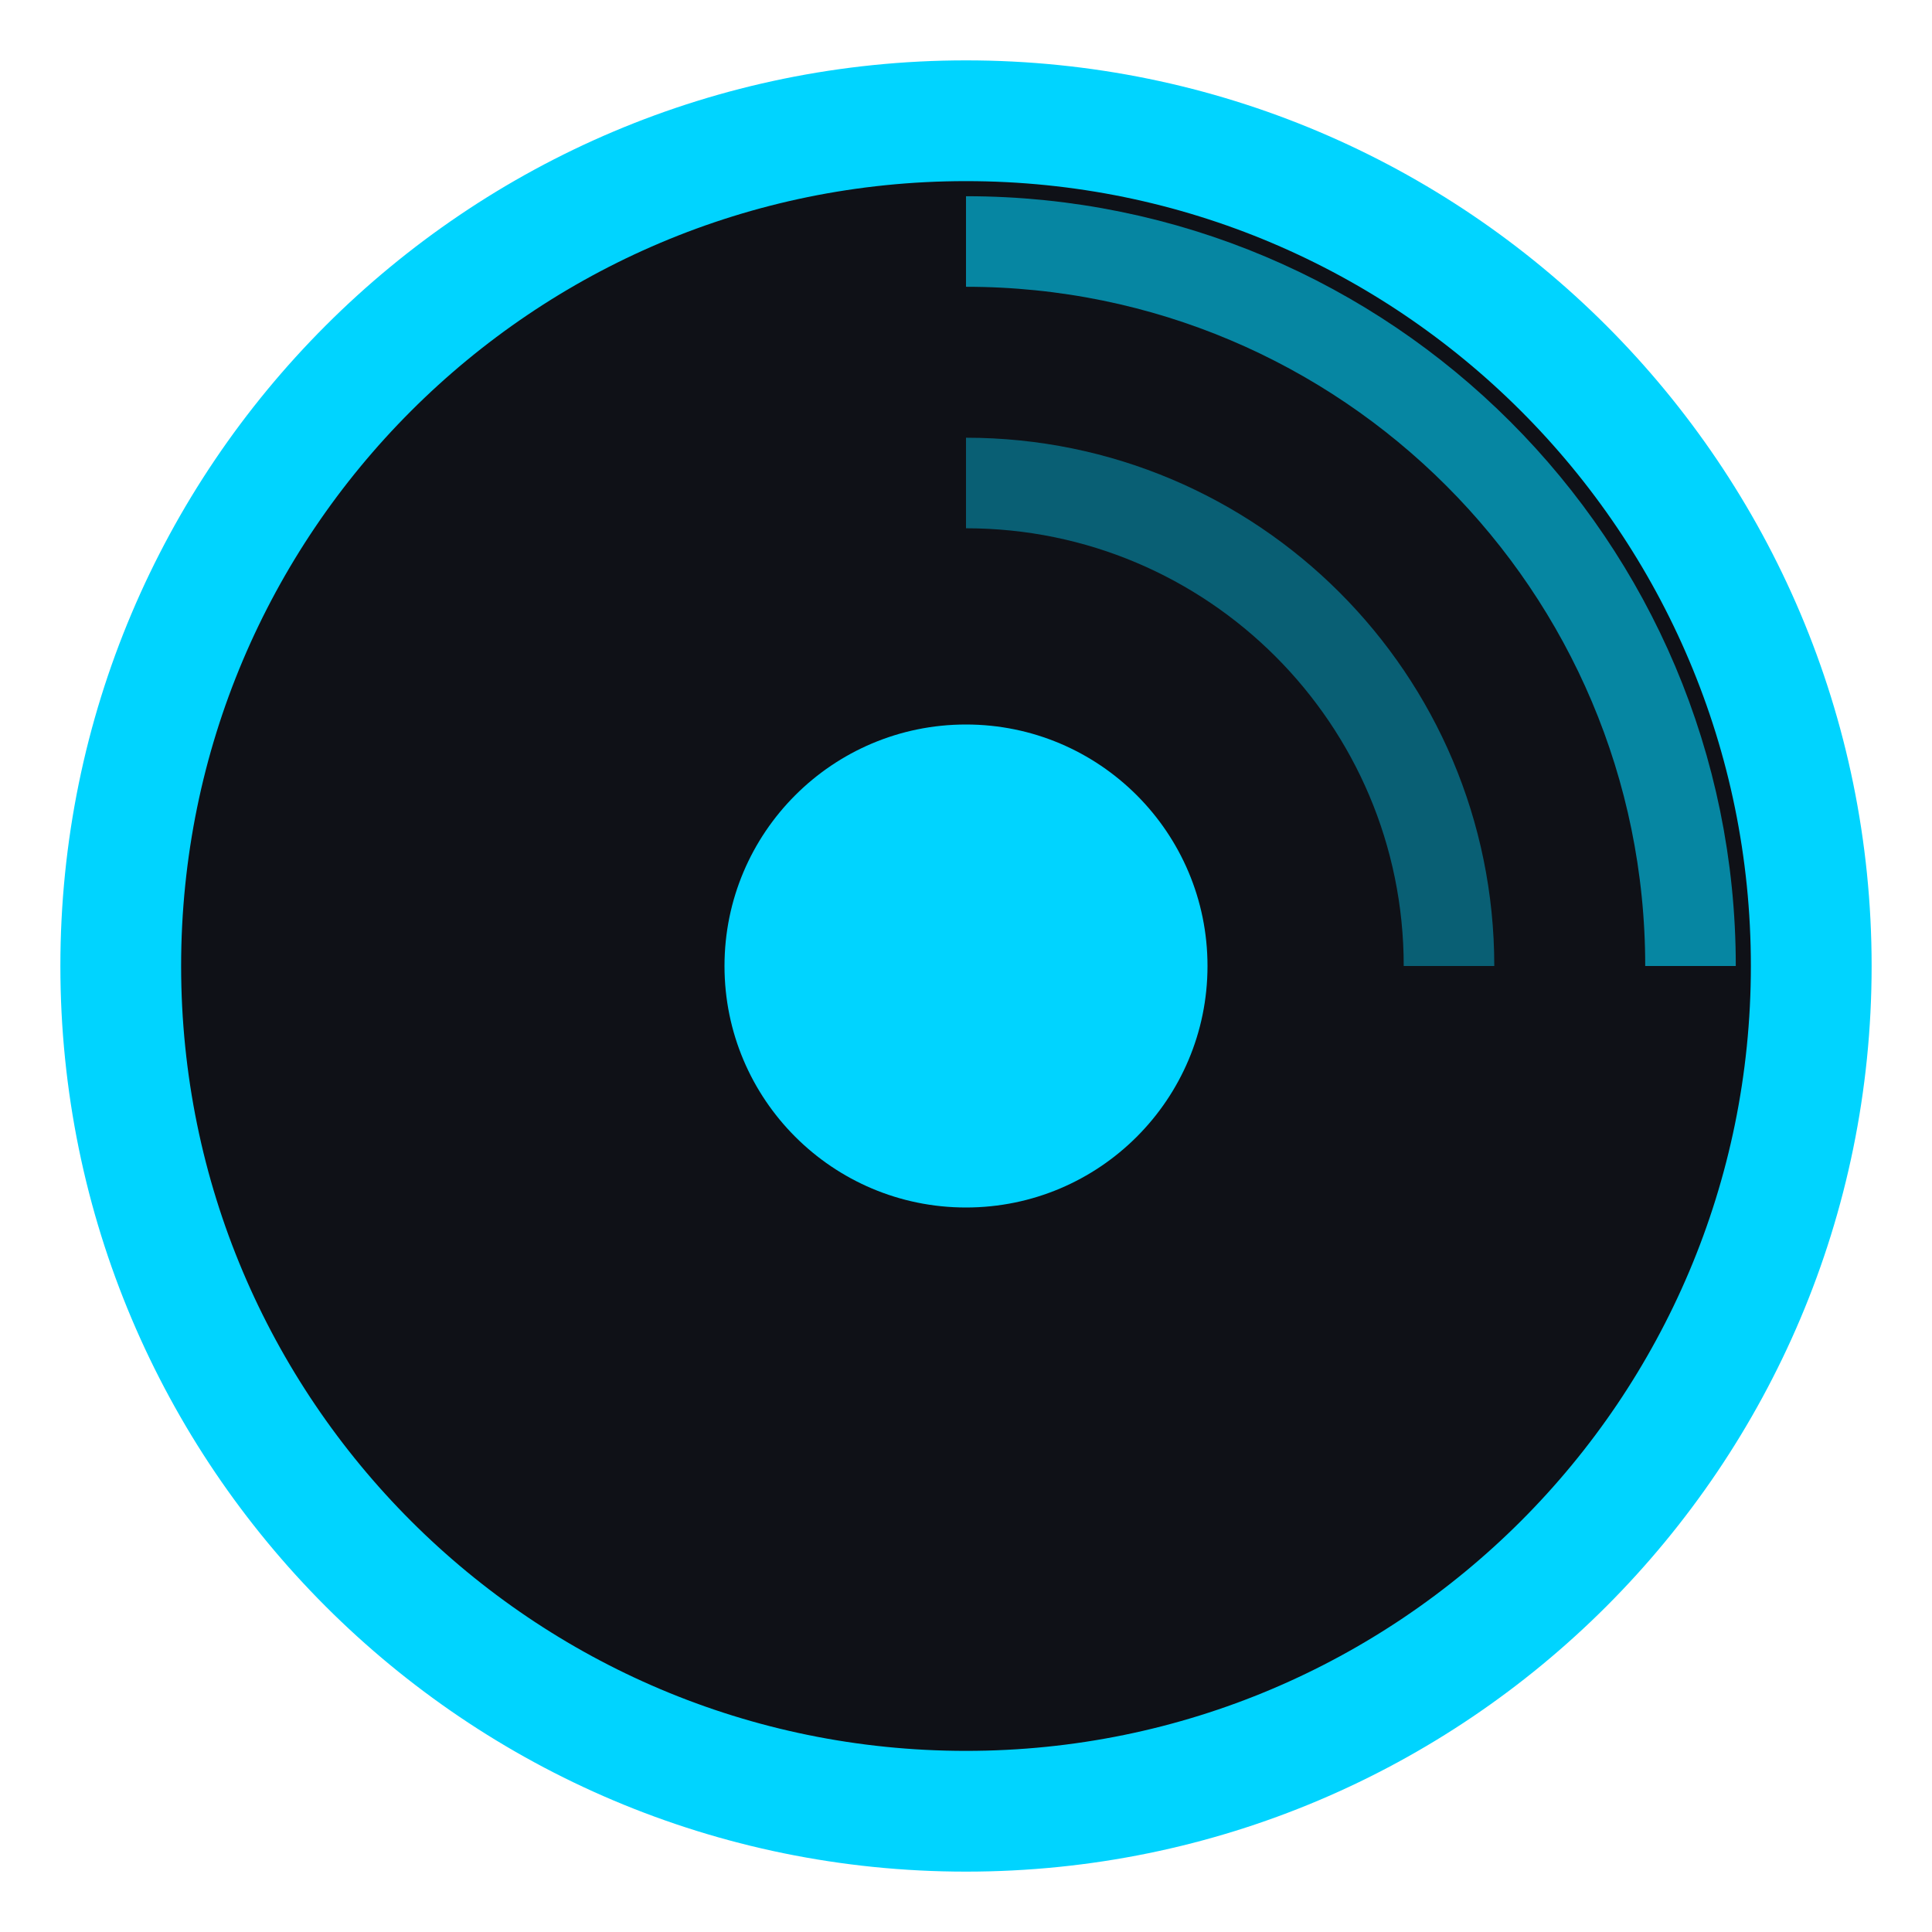
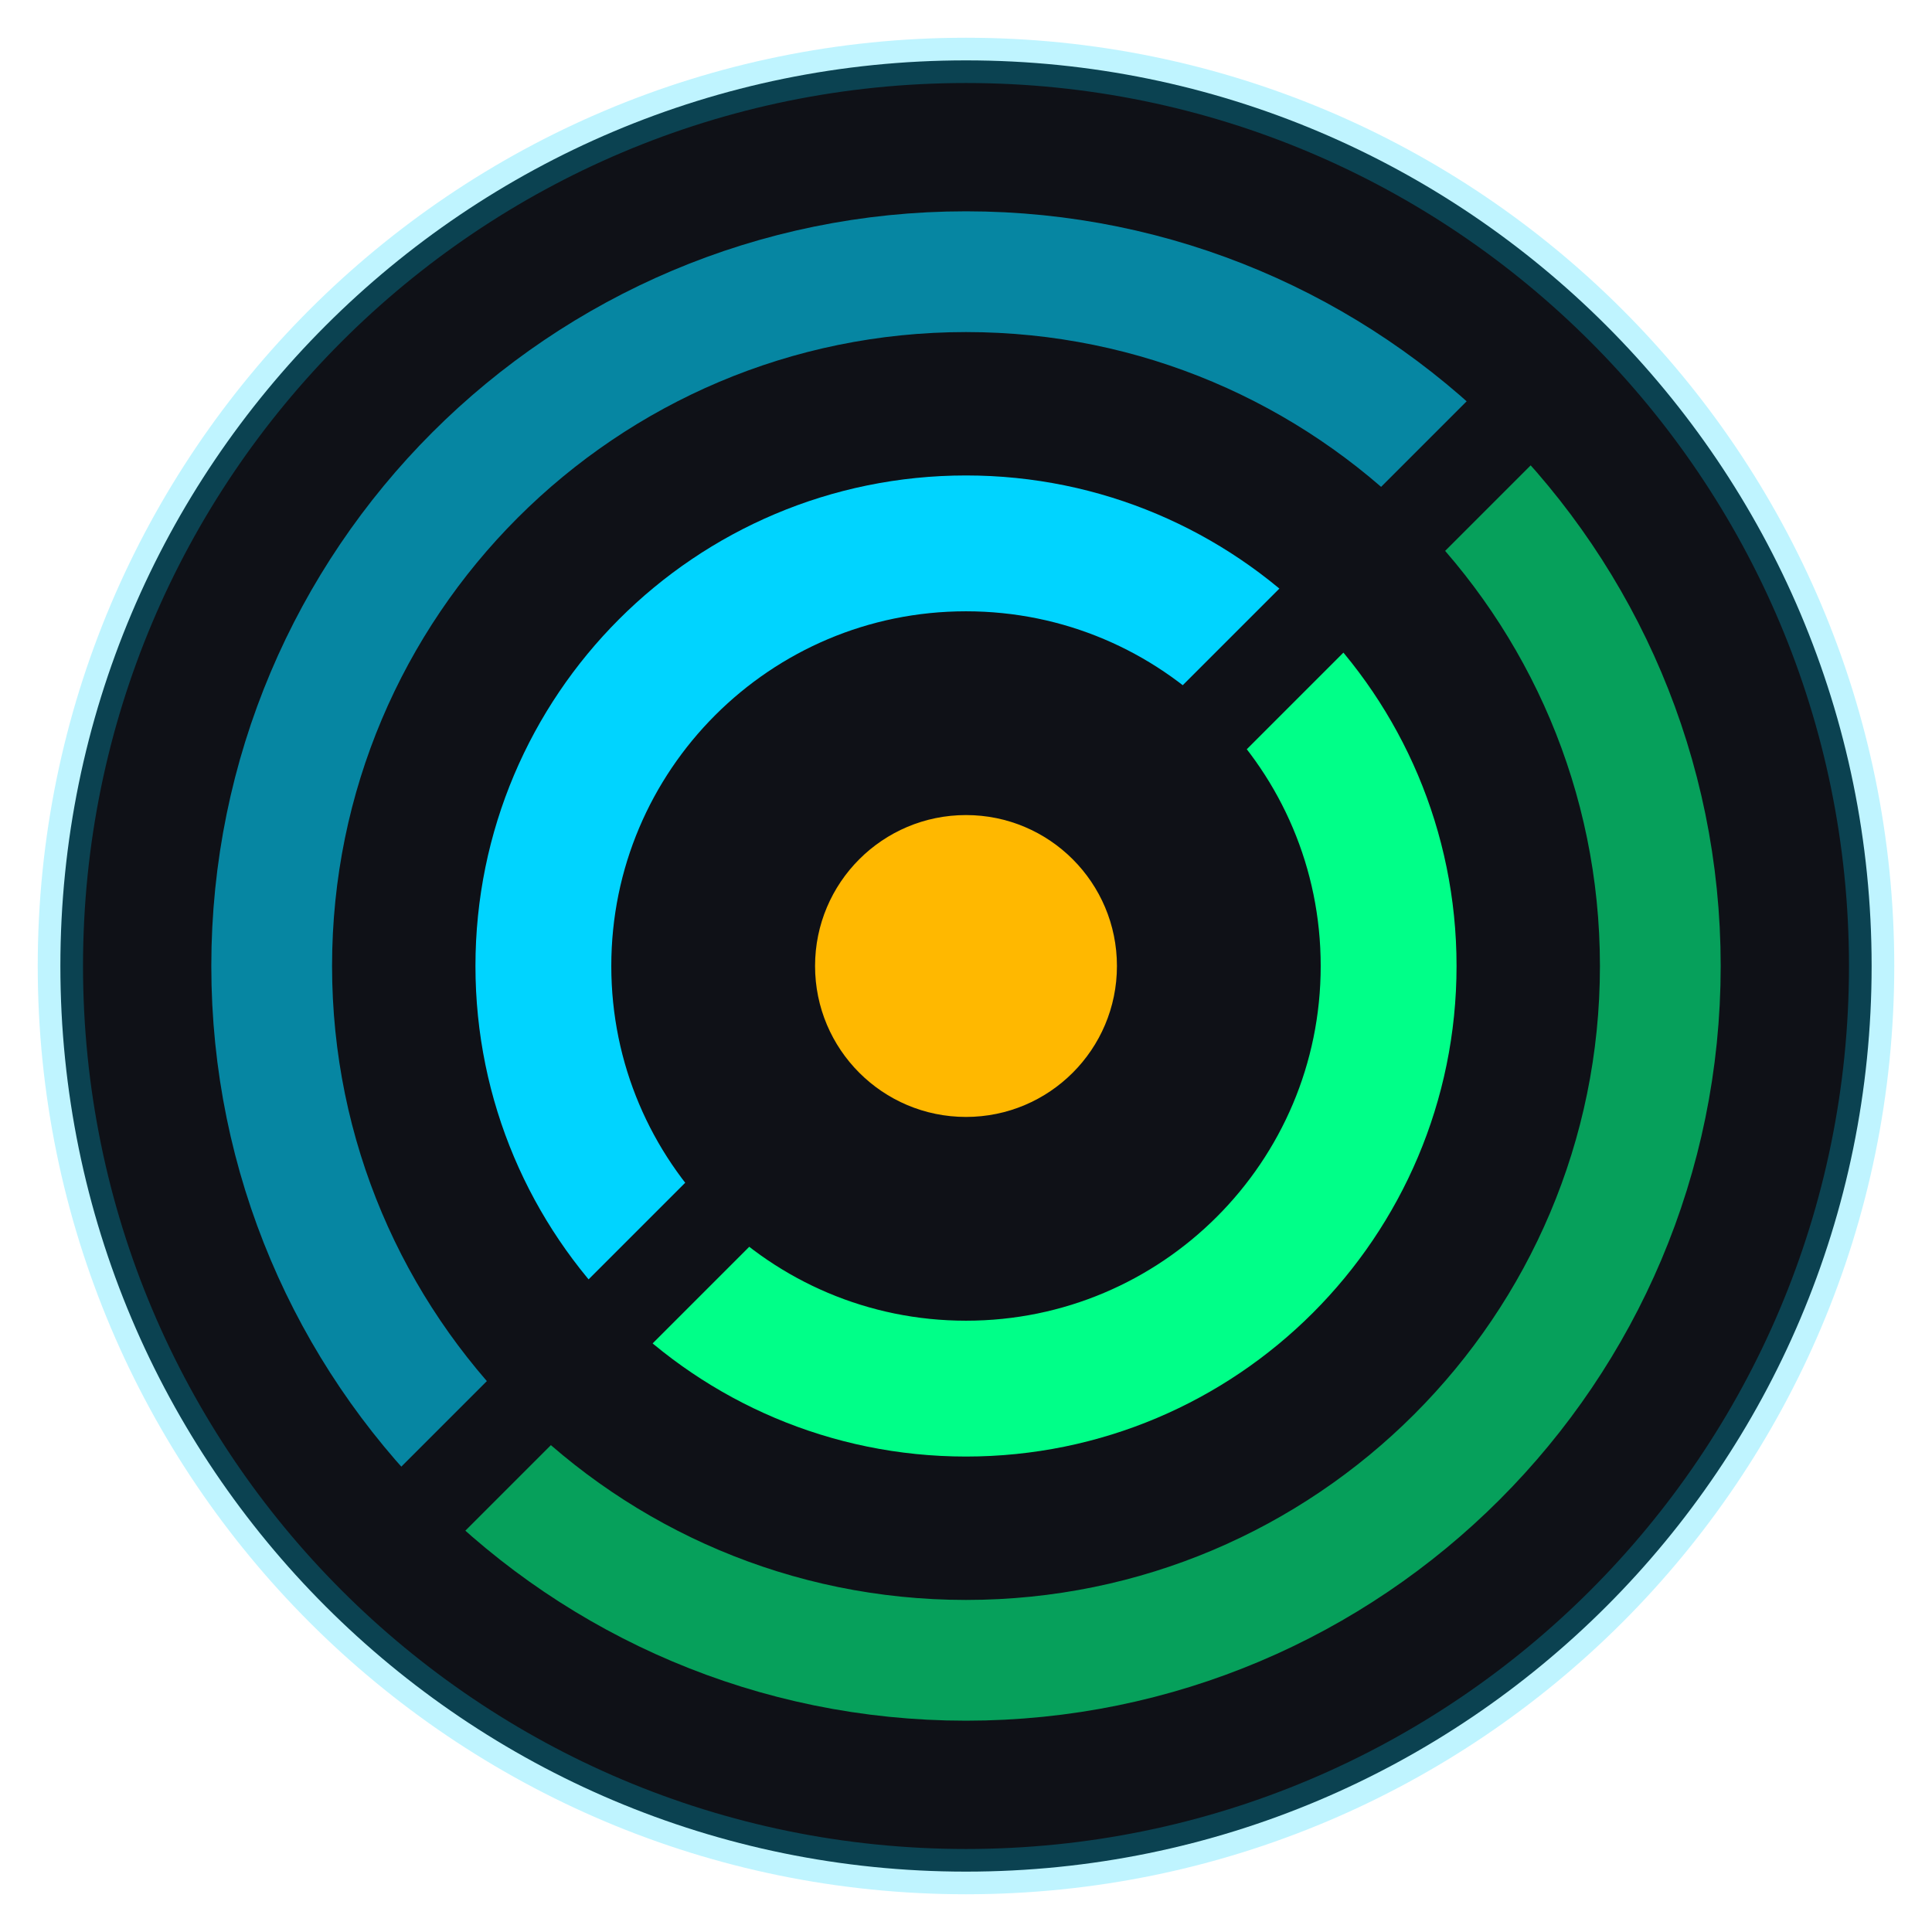
<svg xmlns="http://www.w3.org/2000/svg" viewBox="0 0 32 32">
-   <circle cx="16" cy="16" r="14" fill="#0f1117" stroke="#00d4ff" stroke-width="2" />
-   <circle cx="16" cy="16" r="4" fill="#00d4ff" />
-   <path d="M16 4 A12 12 0 0 1 28 16" fill="none" stroke="#00d4ff" stroke-width="1.5" opacity="0.6" />
-   <path d="M16 8 A8 8 0 0 1 24 16" fill="none" stroke="#00d4ff" stroke-width="1.5" opacity="0.4" />
+   <defs>
+     <clipPath id="upper-left-4c">
+       <polygon points="0,0 32,0 0,32" />
+     </clipPath>
+     <clipPath id="lower-right-4c">
+       <polygon points="32,0 32,32 0,32" />
+     </clipPath>
+     <clipPath id="circle-clip-4c">
+       <circle cx="16" cy="16" r="14.5" />
+     </clipPath>
+   </defs>
+   <circle cx="16" cy="16" r="15" fill="#0f1117" />
+   <circle cx="16" cy="16" r="15" fill="none" stroke="#00d4ff" stroke-width="0.75" opacity="0.25" />
+   <g clip-path="url(#circle-clip-4c)">
+     <g clip-path="url(#upper-left-4c)">
+       <circle cx="16" cy="16" r="7" fill="none" stroke="#00d4ff" stroke-width="2.25" />
+       <circle cx="16" cy="16" r="11.5" fill="none" stroke="#00d4ff" stroke-width="2" opacity="0.6" />
+     </g>
+     <g clip-path="url(#lower-right-4c)">
+       <circle cx="16" cy="16" r="7" fill="none" stroke="#00ff88" stroke-width="2.25" />
+       <circle cx="16" cy="16" r="11.5" fill="none" stroke="#00ff88" stroke-width="2" opacity="0.6" />
+     </g>
+     <line x1="2" y1="30" x2="30" y2="2" stroke="#0f1117" stroke-width="1.5" />
+   </g>
+   <circle cx="16" cy="16" r="2.5" fill="#ffb800" />
</svg>
